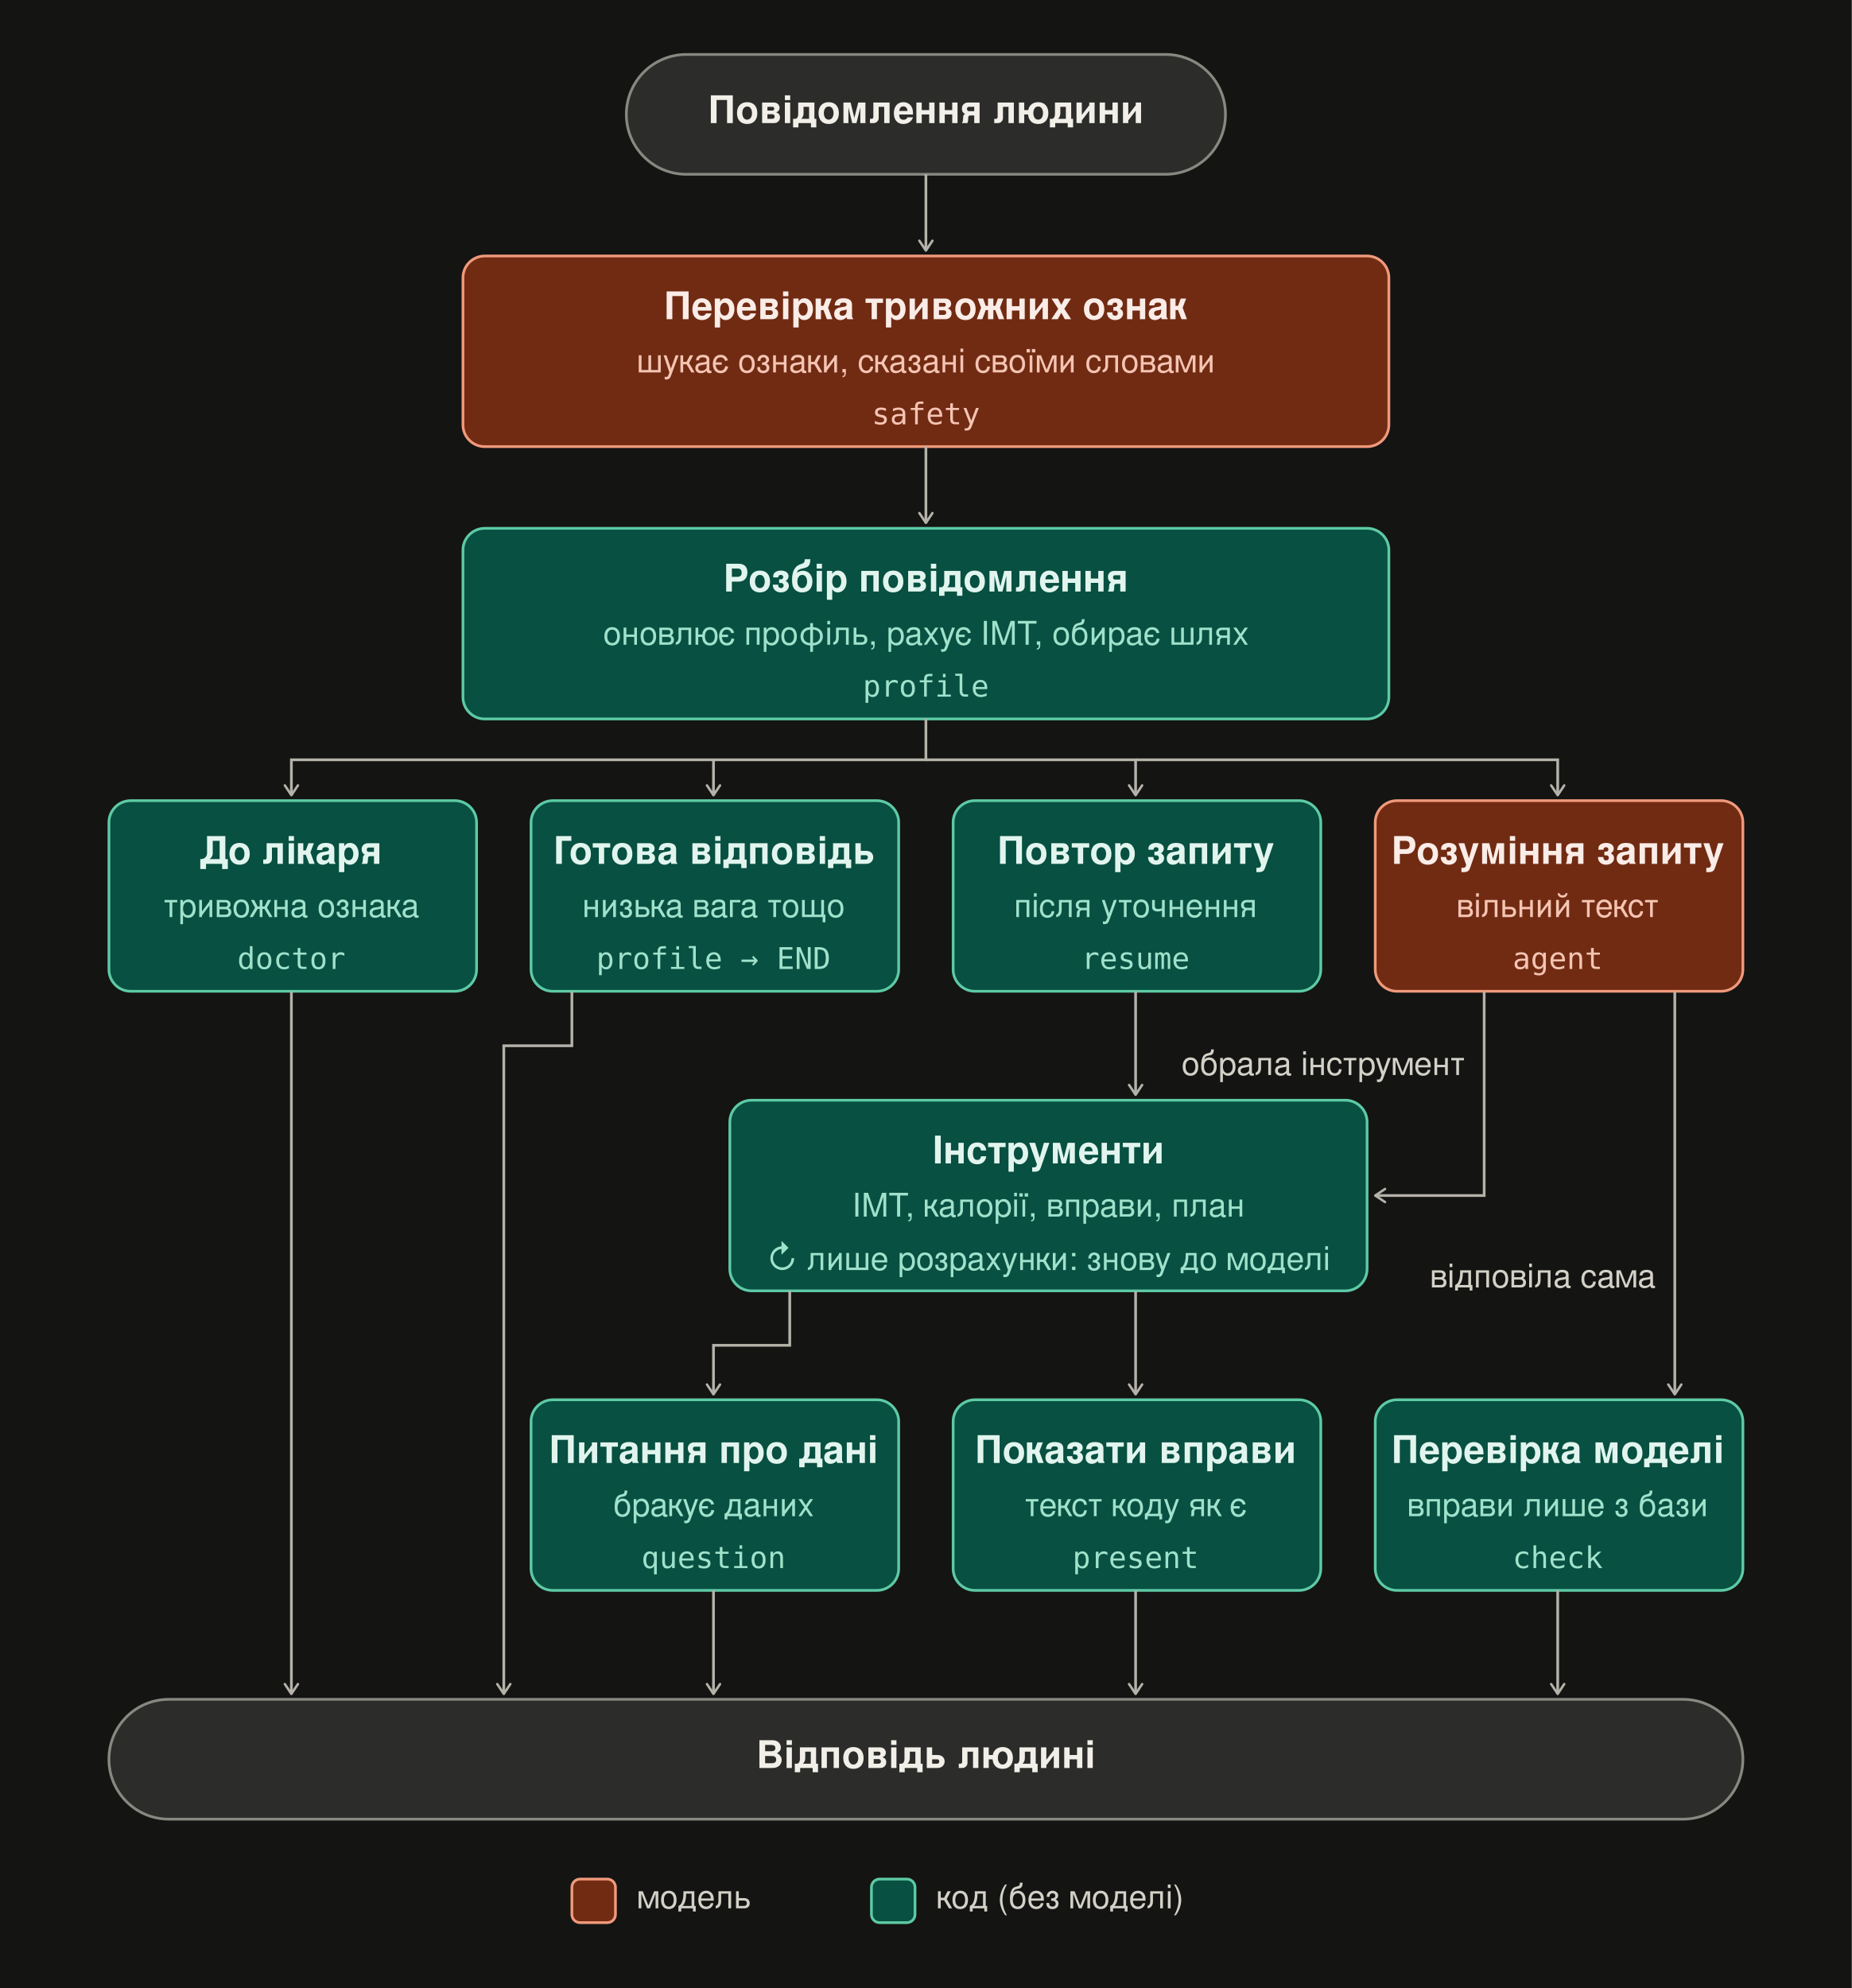
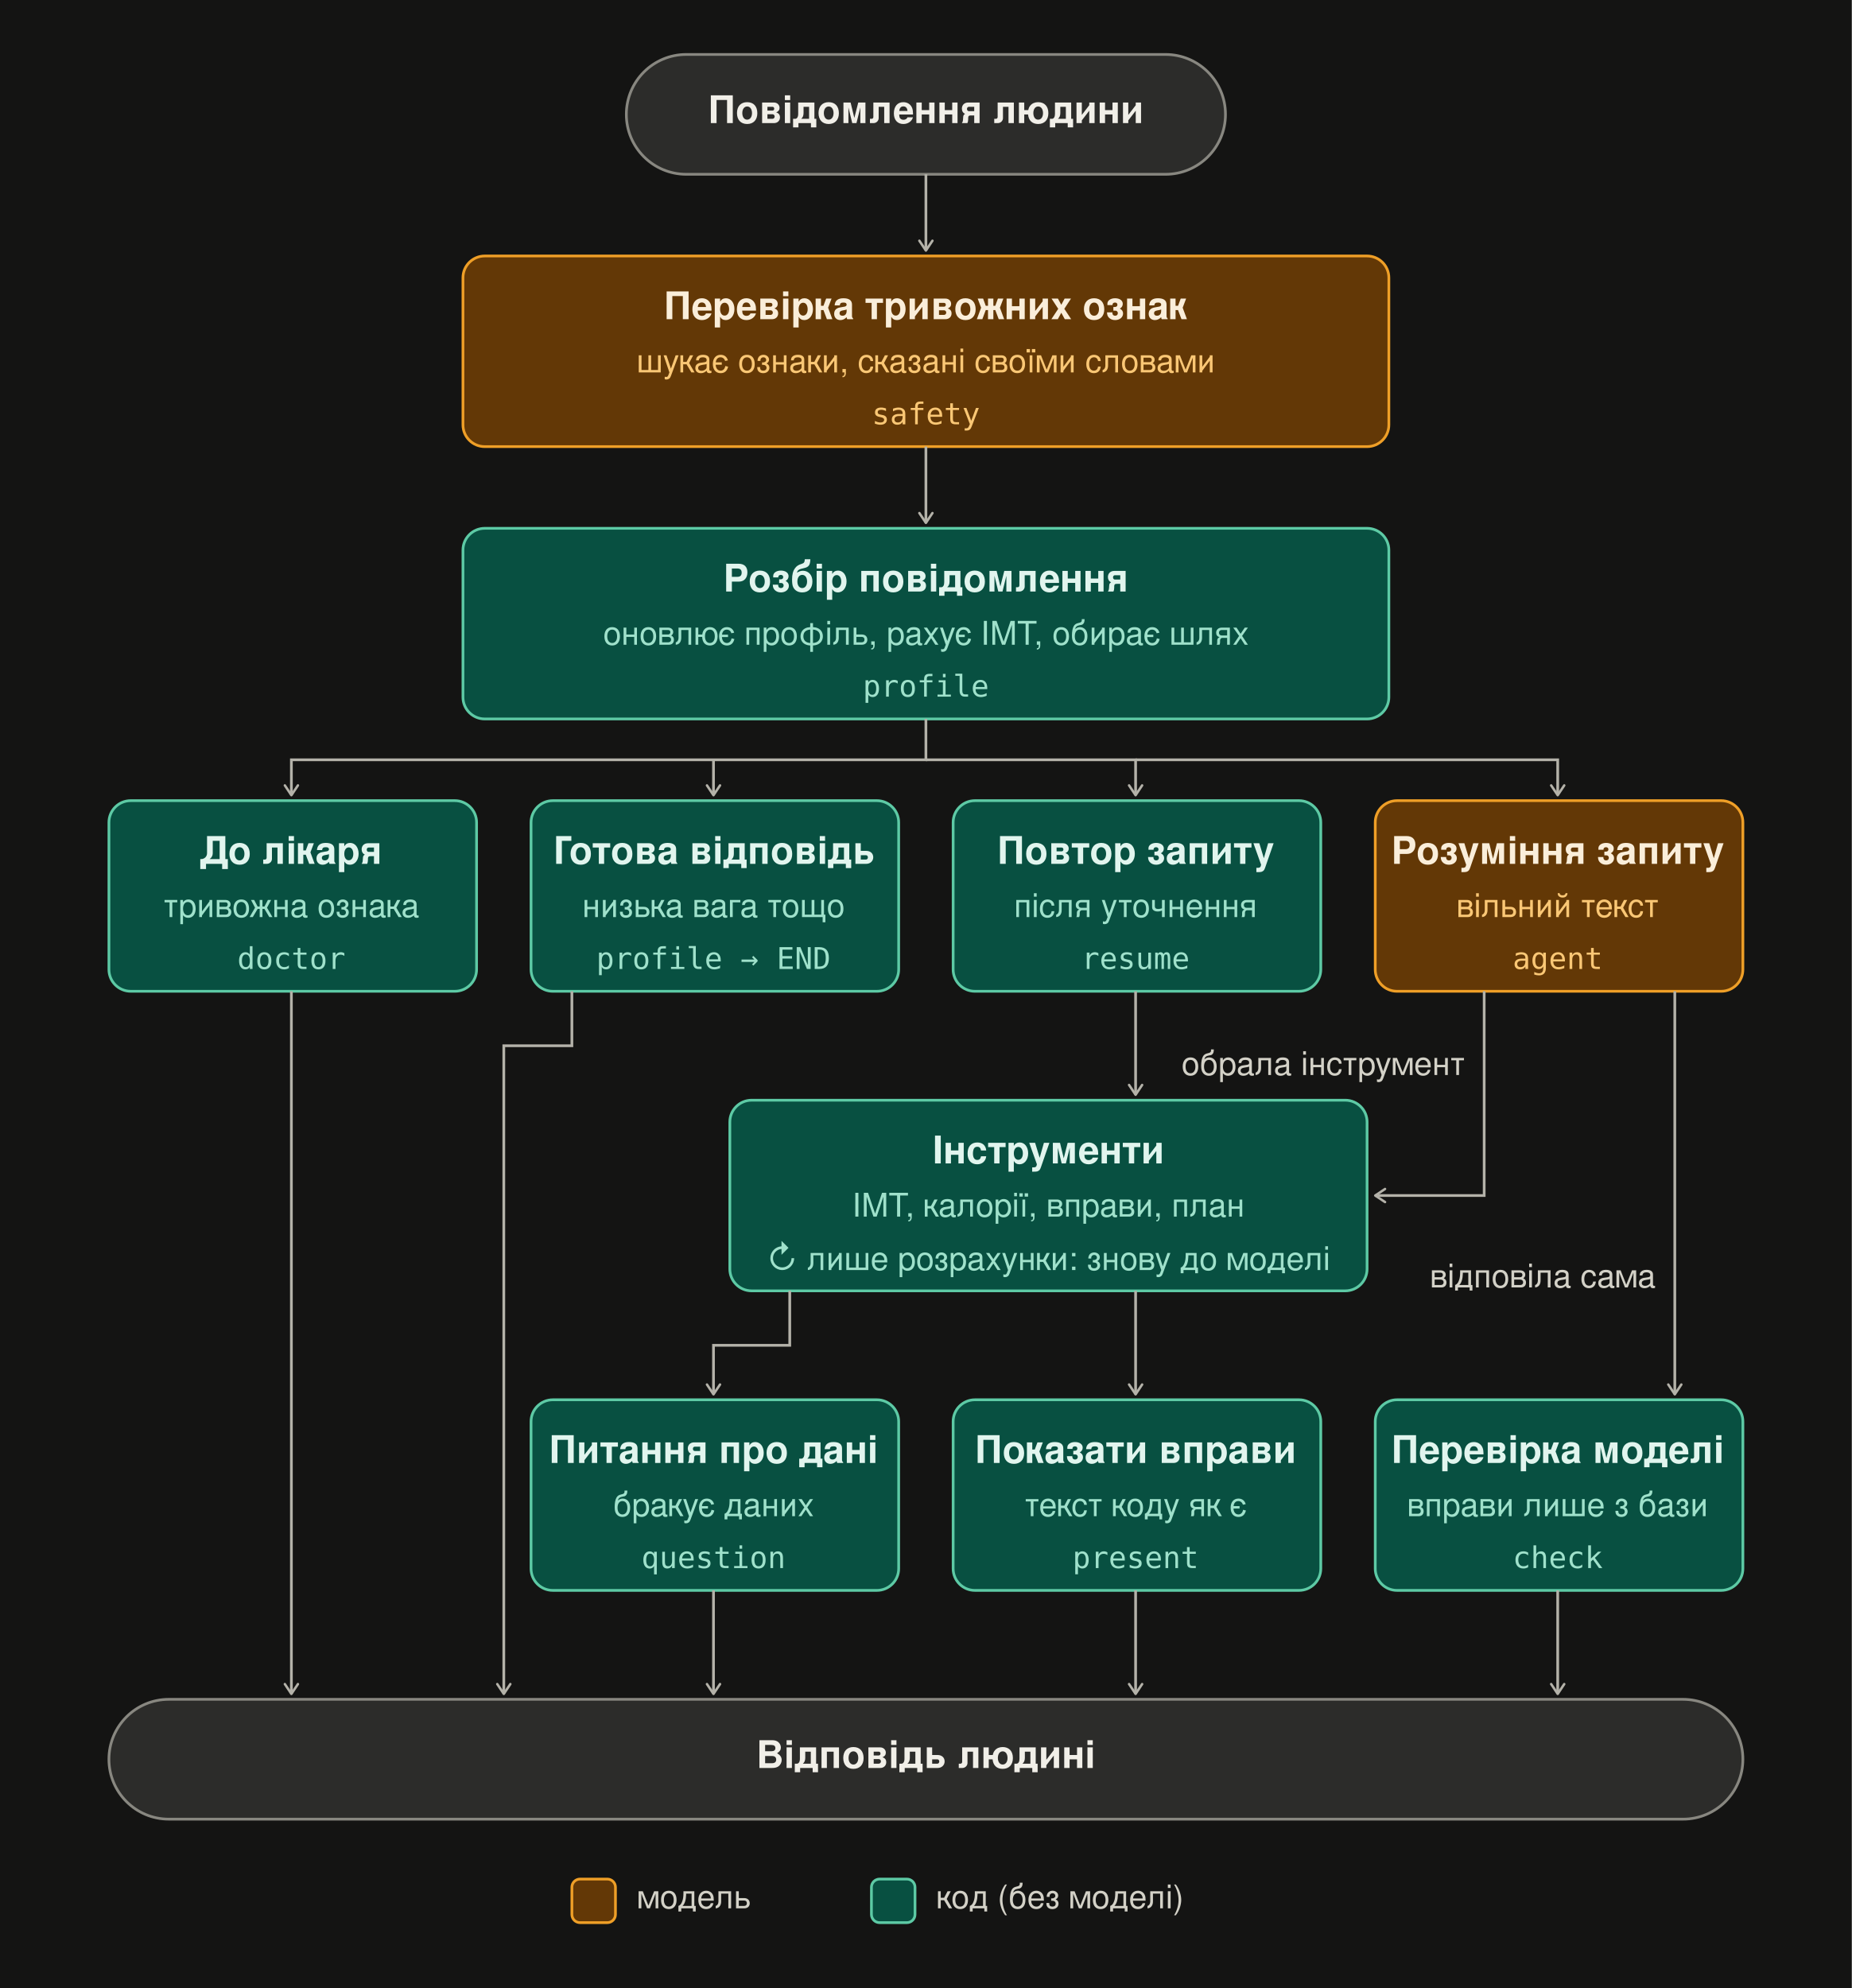
<svg xmlns="http://www.w3.org/2000/svg" width="1360" height="1460" viewBox="0 0 680 730" font-family="-apple-system, 'Segoe UI', Helvetica, Arial, sans-serif">
  <defs>
    <marker id="arrow" viewBox="0 0 10 10" refX="8" refY="5" markerWidth="6" markerHeight="6" orient="auto-start-reverse">
      <path d="M2 1L8 5L2 9" fill="none" stroke="#B4B2A9" stroke-width="1.5" stroke-linecap="round" stroke-linejoin="round" />
    </marker>
    <style>
      .arr { stroke: #B4B2A9; stroke-width: 1; fill: none; }
      .t { font-size: 14px; font-weight: 600; text-anchor: middle; dominant-baseline: central; }
      .s { font-size: 12px; text-anchor: middle; dominant-baseline: central; }
      .c { font-size: 11px; text-anchor: middle; dominant-baseline: central; font-family: Menlo, Consolas, monospace; }
-       .model rect { fill: #712B13; stroke: #F0997B; stroke-width: 1; }
-       .model .t { fill: #FAECE7; } .model .s, .model .c { fill: #F5C4B3; }
+       .model rect { fill: #633806; stroke: #EF9F27; stroke-width: 1; }
+       .model .t { fill: #FAEEDA; } .model .s, .model .c { fill: #FAC775; }
      .code rect { fill: #085041; stroke: #5DCAA5; stroke-width: 1; }
      .code .t { fill: #E1F5EE; } .code .s, .code .c { fill: #9FE1CB; }
      .edge rect { fill: #2C2C2A; stroke: #888780; stroke-width: 1; }
      .edge .t { fill: #F1EFE8; }
      .legend { font-size: 12px; fill: #D3D1C7; dominant-baseline: central; }
    </style>
  </defs>
  <rect x="0" y="0" width="680" height="730" fill="#141413" />
  <g class="edge">
    <rect x="230" y="20" width="220" height="44" rx="22" />
    <text class="t" x="340" y="42">Повідомлення людини</text>
  </g>
  <line x1="340" y1="64" x2="340" y2="92" class="arr" marker-end="url(#arrow)" />
  <g class="model">
    <rect x="170" y="94" width="340" height="70" rx="8" />
    <text class="t" x="340" y="114">Перевірка тривожних ознак</text>
    <text class="s" x="340" y="134">шукає ознаки, сказані своїми словами</text>
    <text class="c" x="340" y="152">safety</text>
  </g>
  <line x1="340" y1="164" x2="340" y2="192" class="arr" marker-end="url(#arrow)" />
  <g class="code">
    <rect x="170" y="194" width="340" height="70" rx="8" />
    <text class="t" x="340" y="214">Розбір повідомлення</text>
    <text class="s" x="340" y="234">оновлює профіль, рахує ІМТ, обирає шлях</text>
    <text class="c" x="340" y="252">profile</text>
  </g>
  <path d="M340 264 L340 279 L107 279 L107 292" class="arr" marker-end="url(#arrow)" />
  <path d="M262 279 L262 292" class="arr" marker-end="url(#arrow)" />
  <path d="M340 279 L417 279 L417 292" class="arr" marker-end="url(#arrow)" />
  <path d="M417 279 L572 279 L572 292" class="arr" marker-end="url(#arrow)" />
  <g class="code">
    <rect x="40" y="294" width="135" height="70" rx="8" />
    <text class="t" x="107" y="314">До лікаря</text>
    <text class="s" x="107" y="334">тривожна ознака</text>
    <text class="c" x="107" y="352">doctor</text>
  </g>
  <g class="code">
    <rect x="195" y="294" width="135" height="70" rx="8" />
    <text class="t" x="262" y="314">Готова відповідь</text>
    <text class="s" x="262" y="334">низька вага тощо</text>
    <text class="c" x="262" y="352">profile → END</text>
  </g>
  <g class="code">
    <rect x="350" y="294" width="135" height="70" rx="8" />
    <text class="t" x="417" y="314">Повтор запиту</text>
    <text class="s" x="417" y="334">після уточнення</text>
    <text class="c" x="417" y="352">resume</text>
  </g>
  <g class="model">
    <rect x="505" y="294" width="135" height="70" rx="8" />
    <text class="t" x="572" y="314">Розуміння запиту</text>
    <text class="s" x="572" y="334">вільний текст</text>
    <text class="c" x="572" y="352">agent</text>
  </g>
  <line x1="417" y1="364" x2="417" y2="402" class="arr" marker-end="url(#arrow)" />
  <path d="M545 364 L545 439 L505 439" class="arr" marker-end="url(#arrow)" />
  <text class="legend" x="538" y="392" text-anchor="end" font-size="11">обрала інструмент</text>
  <text class="legend" x="608" y="470" text-anchor="end" font-size="11">відповіла сама</text>
  <g class="code">
    <rect x="268" y="404" width="234" height="70" rx="8" />
    <text class="t" x="385" y="424">Інструменти</text>
    <text class="s" x="385" y="444">ІМТ, калорії, вправи, план</text>
    <text class="s" x="385" y="462">↻ лише розрахунки: знову до моделі</text>
  </g>
  <path d="M290 474 L290 494 L262 494 L262 512" class="arr" marker-end="url(#arrow)" />
  <line x1="417" y1="474" x2="417" y2="512" class="arr" marker-end="url(#arrow)" />
  <path d="M615 364 L615 512" class="arr" marker-end="url(#arrow)" />
  <g class="code">
    <rect x="195" y="514" width="135" height="70" rx="8" />
    <text class="t" x="262" y="534">Питання про дані</text>
    <text class="s" x="262" y="554">бракує даних</text>
    <text class="c" x="262" y="572">question</text>
  </g>
  <g class="code">
    <rect x="350" y="514" width="135" height="70" rx="8" />
    <text class="t" x="417" y="534">Показати вправи</text>
    <text class="s" x="417" y="554">текст коду як є</text>
    <text class="c" x="417" y="572">present</text>
  </g>
  <g class="code">
    <rect x="505" y="514" width="135" height="70" rx="8" />
    <text class="t" x="572" y="534">Перевірка моделі</text>
    <text class="s" x="572" y="554">вправи лише з бази</text>
    <text class="c" x="572" y="572">check</text>
  </g>
  <line x1="107" y1="364" x2="107" y2="622" class="arr" marker-end="url(#arrow)" />
  <path d="M210 364 L210 384 L185 384 L185 622" class="arr" marker-end="url(#arrow)" />
  <line x1="262" y1="584" x2="262" y2="622" class="arr" marker-end="url(#arrow)" />
  <line x1="417" y1="584" x2="417" y2="622" class="arr" marker-end="url(#arrow)" />
  <line x1="572" y1="584" x2="572" y2="622" class="arr" marker-end="url(#arrow)" />
  <g class="edge">
    <rect x="40" y="624" width="600" height="44" rx="22" />
    <text class="t" x="340" y="646">Відповідь людині</text>
  </g>
  <g class="model">
    <rect x="210" y="690" width="16" height="16" rx="3" />
  </g>
  <text class="legend" x="234" y="698">модель</text>
  <g class="code">
    <rect x="320" y="690" width="16" height="16" rx="3" />
  </g>
  <text class="legend" x="344" y="698">код (без моделі)</text>
</svg>
